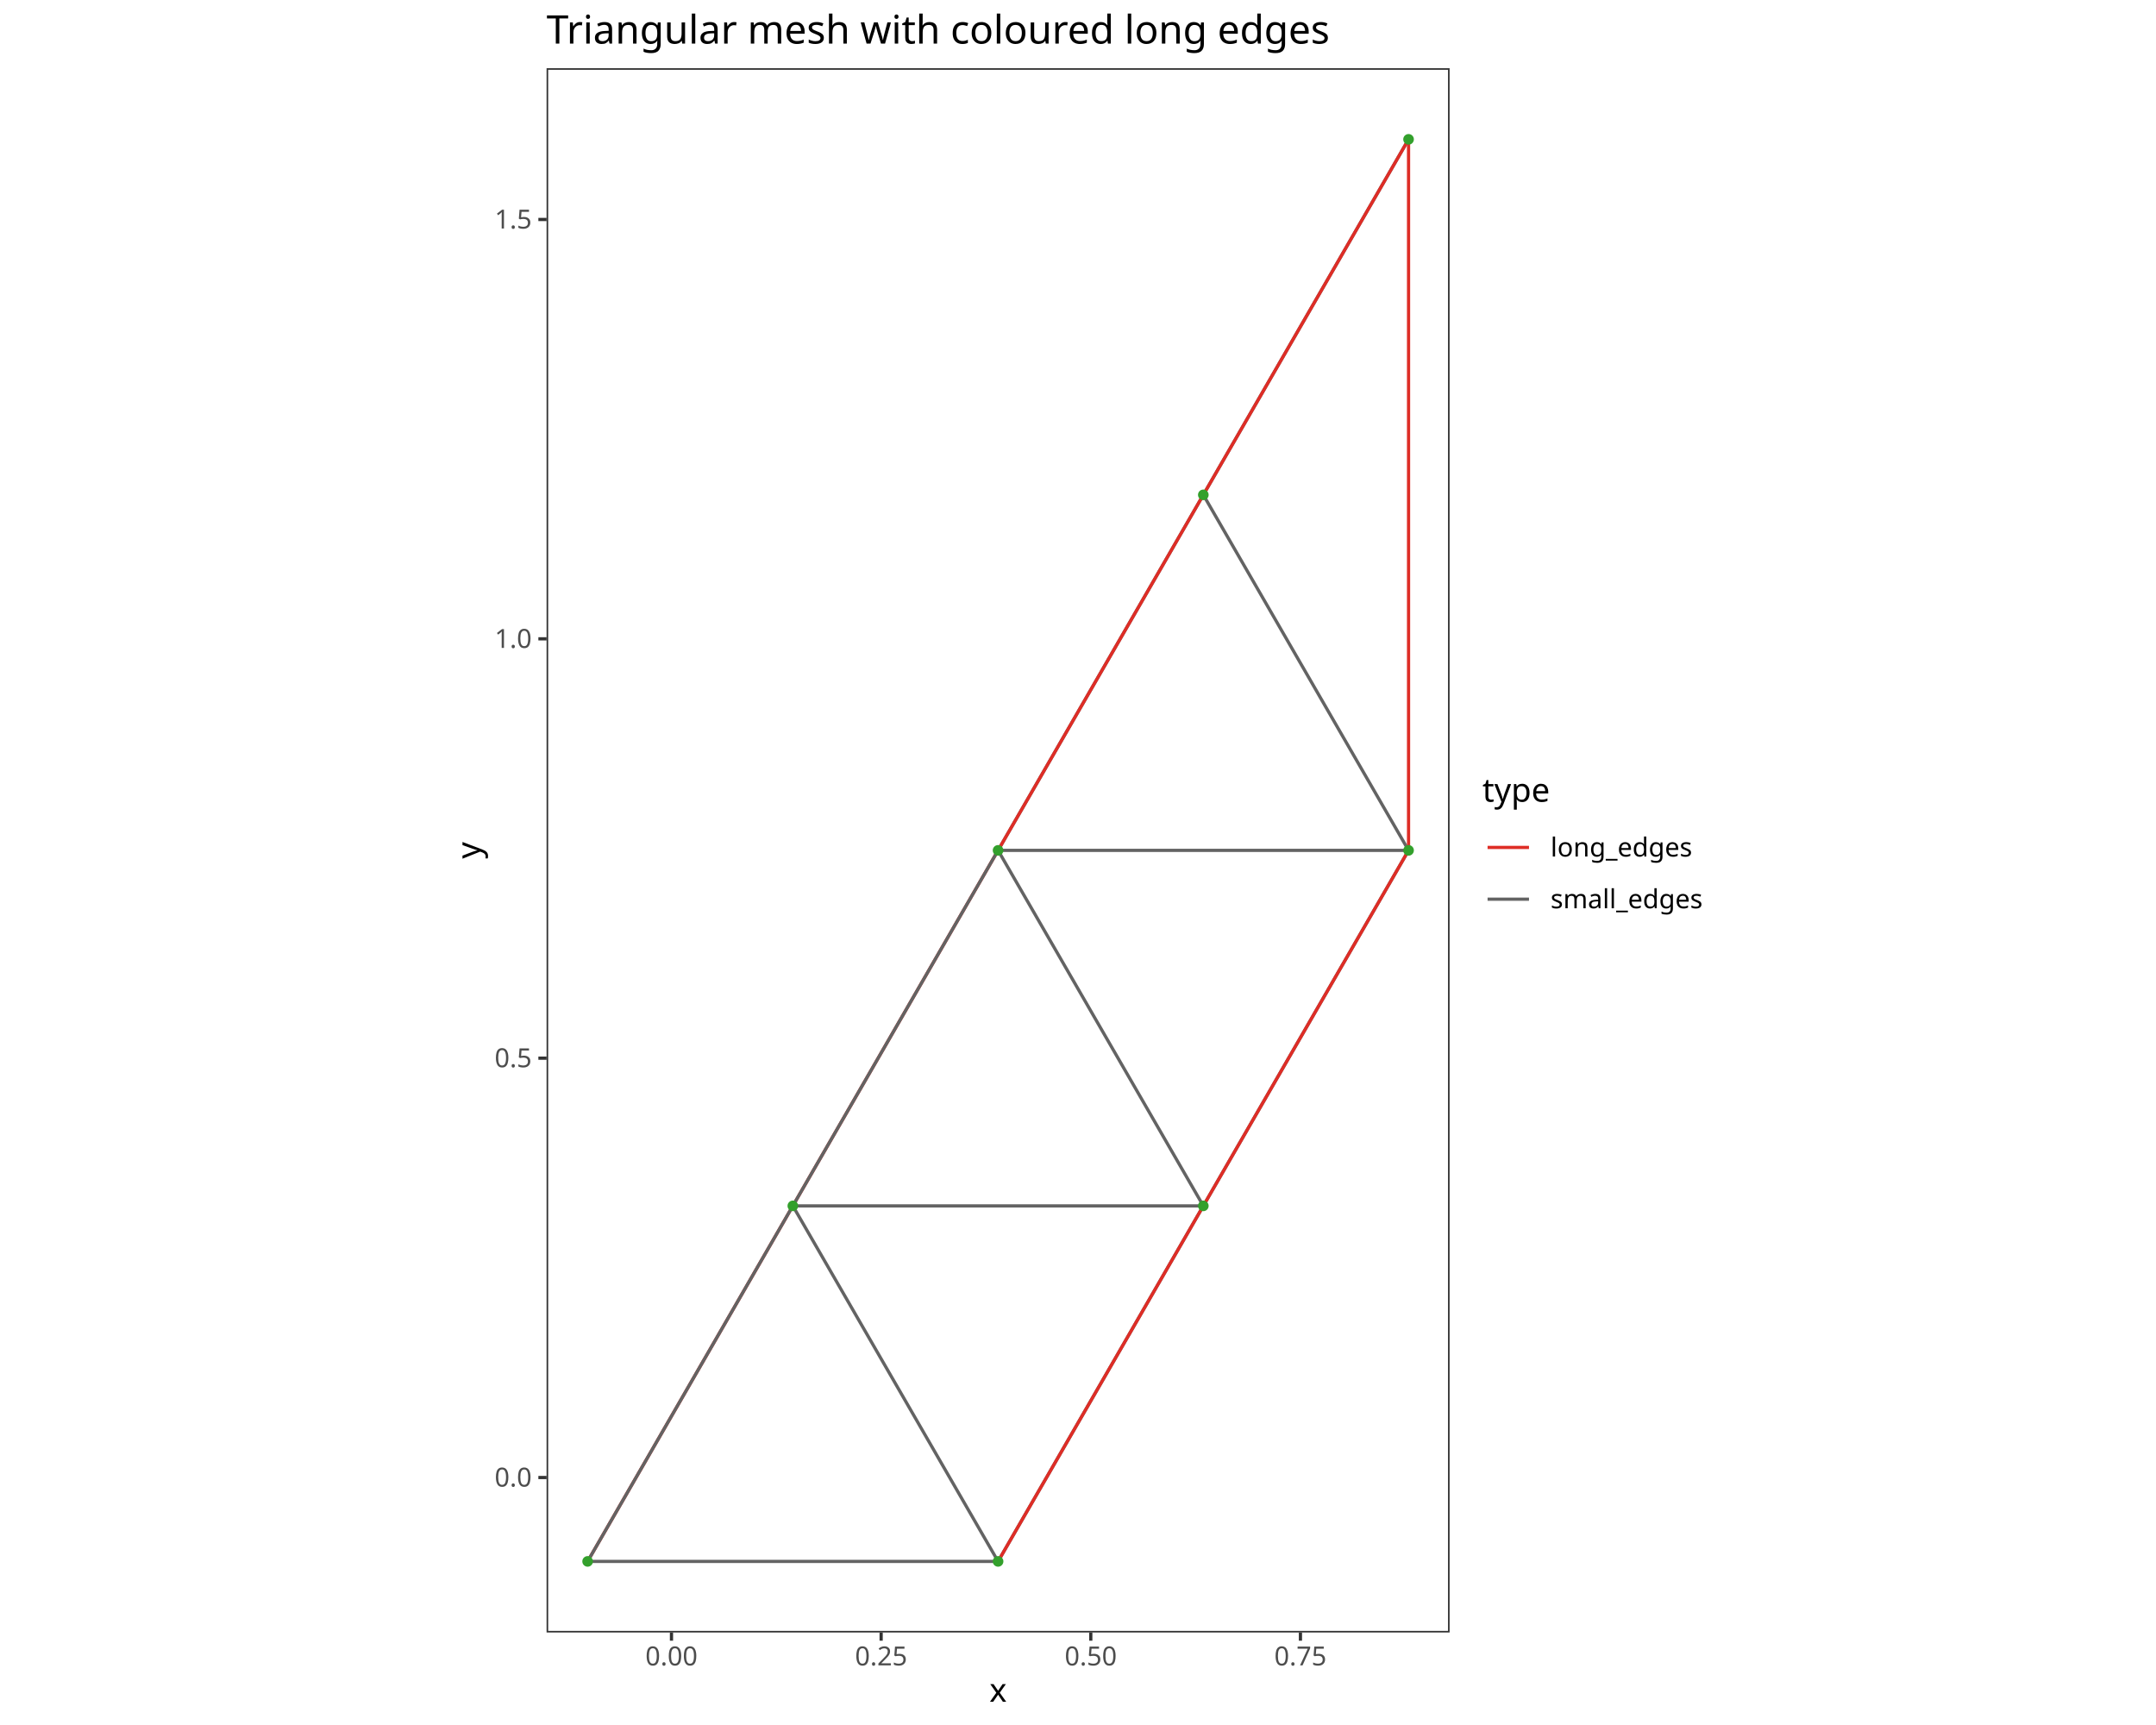
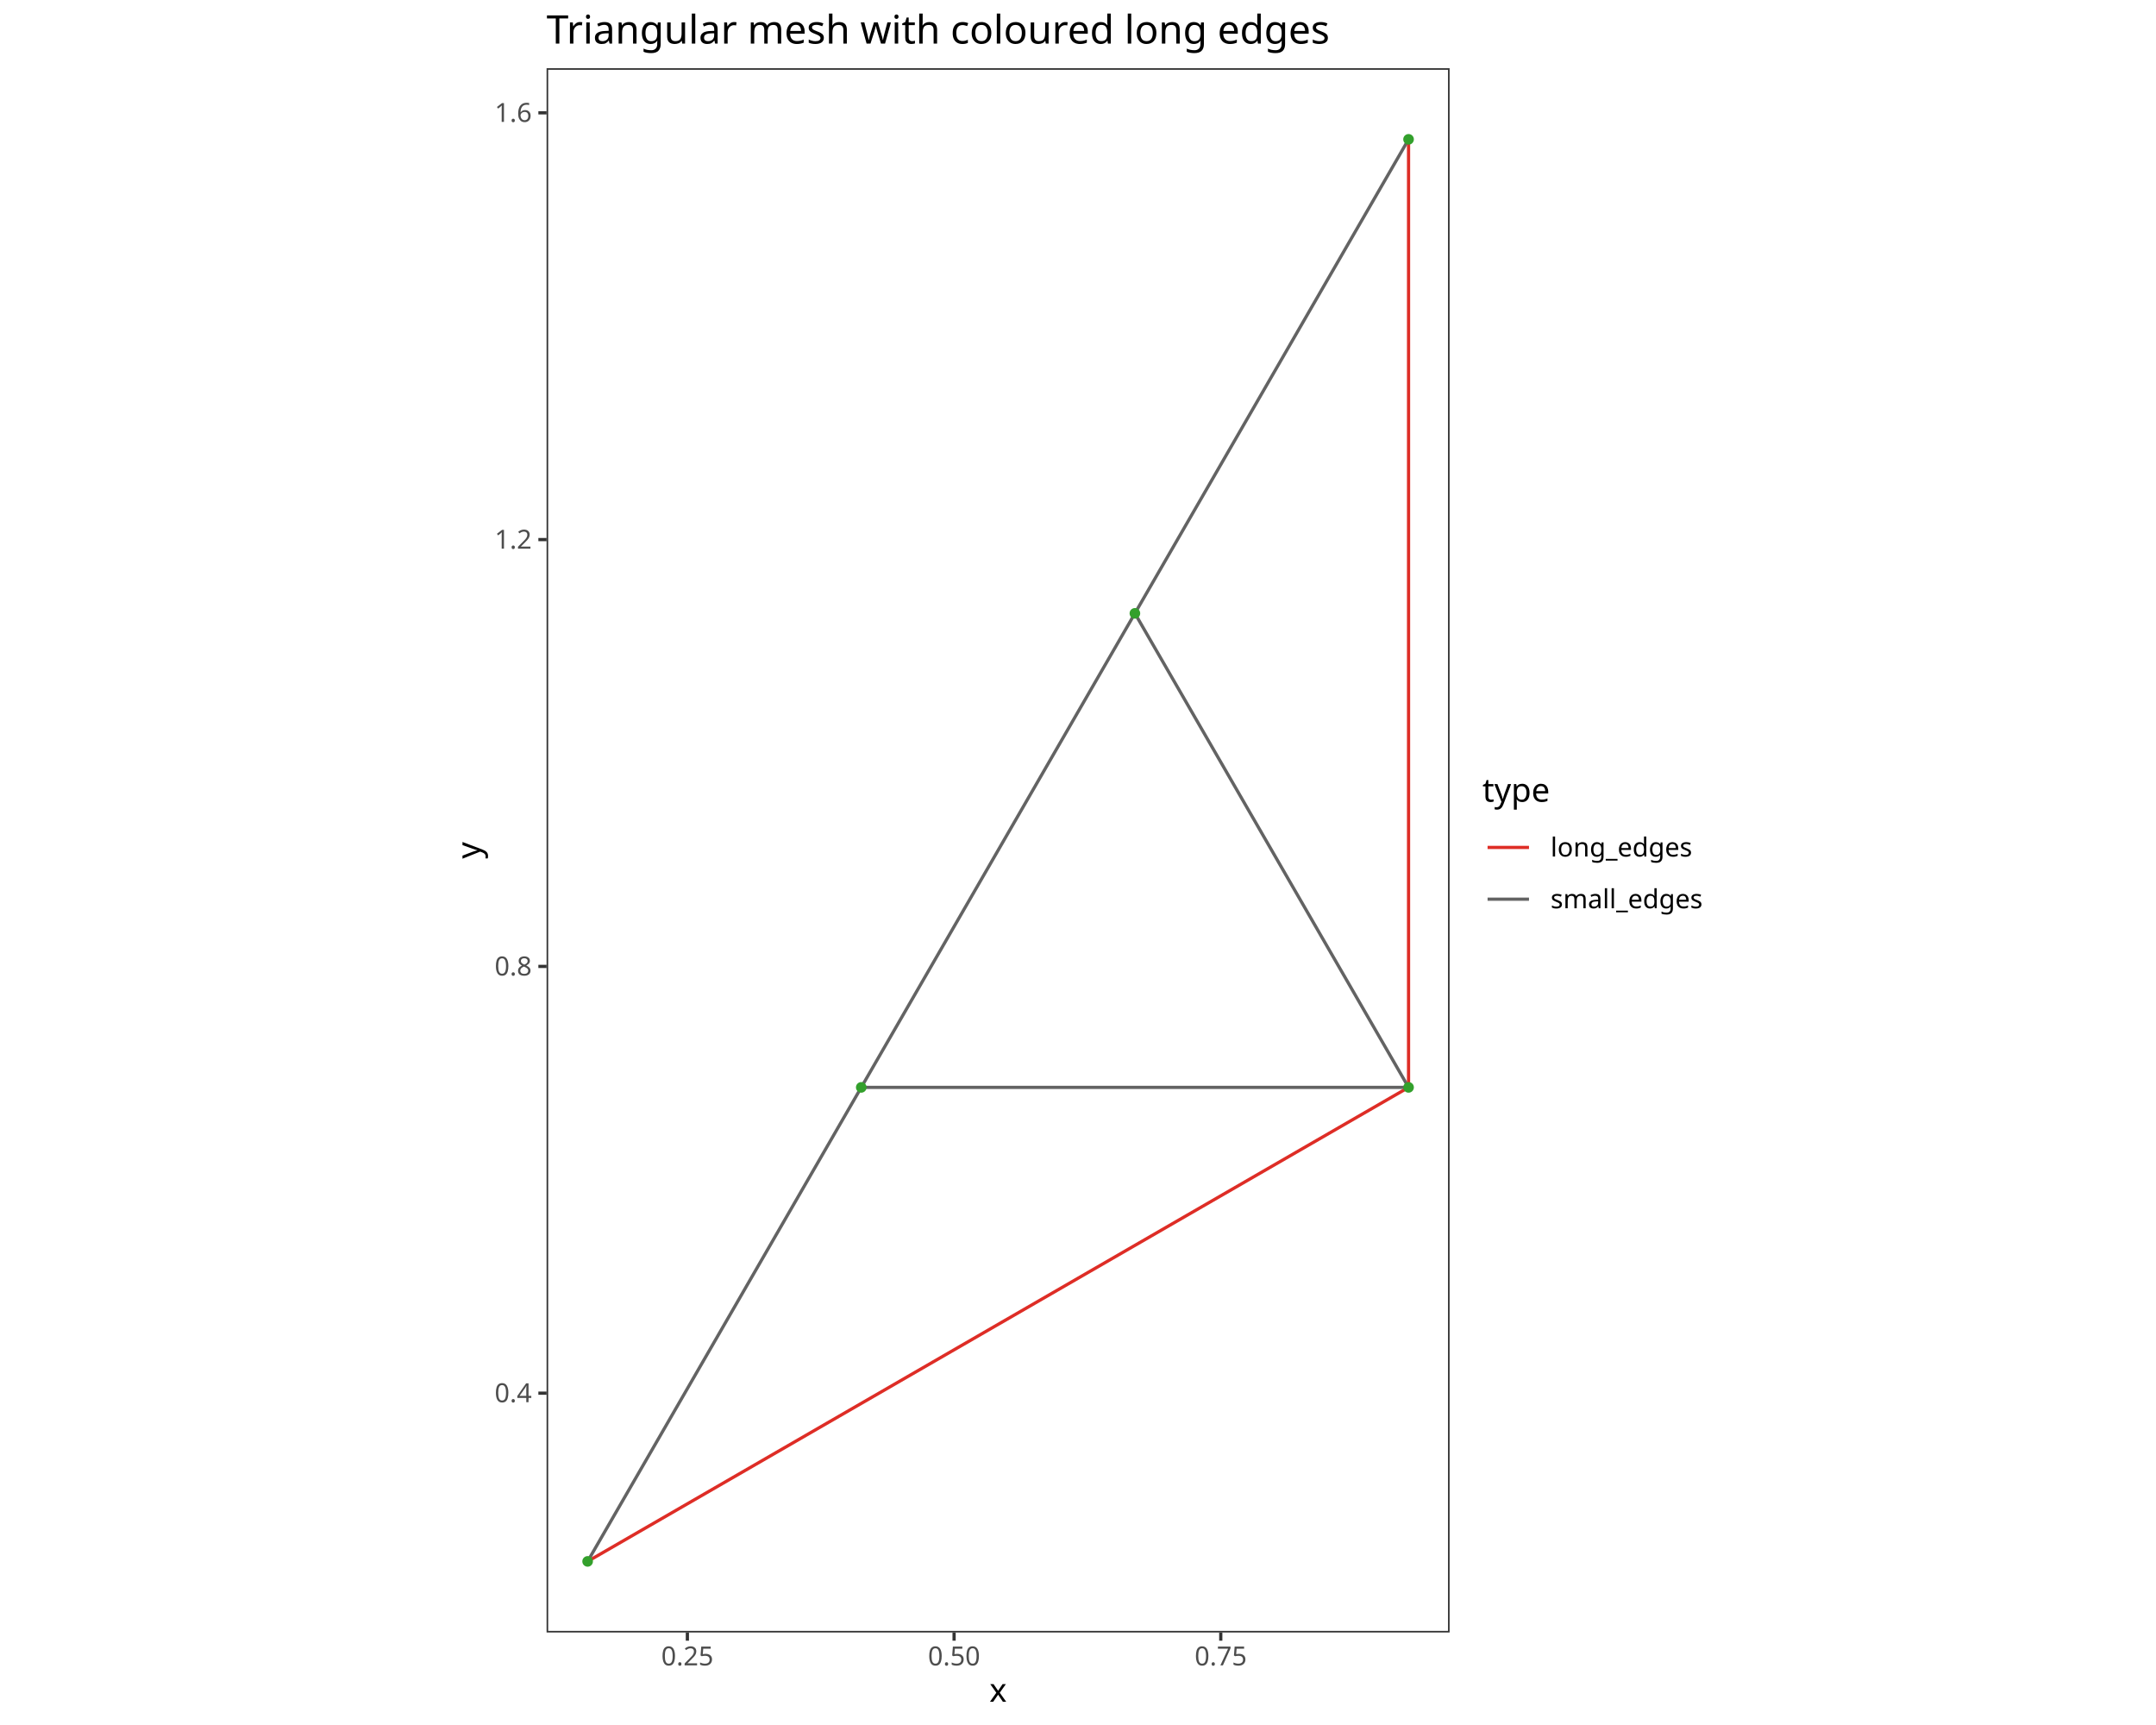
<svg xmlns="http://www.w3.org/2000/svg" class="svglite" data-engine-version="2.0" width="720.00pt" height="576.00pt" viewBox="0 0 720.00 576.00">
  <defs>
    <style type="text/css">
    .svglite line, .svglite polyline, .svglite polygon, .svglite path, .svglite rect, .svglite circle {
      fill: none;
      stroke: #000000;
      stroke-linecap: round;
      stroke-linejoin: round;
      stroke-miterlimit: 10.00;
    }
  </style>
  </defs>
  <rect width="100%" height="100%" style="stroke: none; fill: #FFFFFF;" />
  <defs>
    <clipPath id="cpMC4wMHw3MjAuMDB8MC4wMHw1NzYuMDA=">
      <rect x="0.00" y="0.00" width="720.00" height="576.00" />
    </clipPath>
  </defs>
  <g clip-path="url(#cpMC4wMHw3MjAuMDB8MC4wMHw1NzYuMDA=)">
</g>
  <defs>
    <clipPath id="cpMTQ3LjI5fDU3Mi43MXwwLjAwfDU3Ni4wMA==">
      <rect x="147.29" y="0.00" width="425.42" height="576.00" />
    </clipPath>
  </defs>
  <g clip-path="url(#cpMTQ3LjI5fDU3Mi43MXwwLjAwfDU3Ni4wMA==)">
    <rect x="147.29" y="0.00" width="425.42" height="576.00" style="stroke-width: 1.07; stroke: #FFFFFF; fill: #FFFFFF;" />
  </g>
  <g clip-path="url(#cpMC4wMHw3MjAuMDB8MC4wMHw1NzYuMDA=)">
</g>
  <defs>
    <clipPath id="cpMTgyLjUzfDQ4NC4xMHwyMi43OHw1NDUuMTE=">
      <rect x="182.53" y="22.78" width="301.57" height="522.33" />
    </clipPath>
  </defs>
  <g clip-path="url(#cpMTgyLjUzfDQ4NC4xMHwyMi43OHw1NDUuMTE=)">
    <rect x="182.53" y="22.78" width="301.57" height="522.33" style="stroke-width: 1.07; stroke: none; fill: #FFFFFF;" />
-     <line x1="196.24" y1="521.37" x2="333.31" y2="521.37" style="stroke-width: 1.07; stroke: #636363; stroke-linecap: butt;" />
-     <line x1="264.77" y1="402.66" x2="401.85" y2="402.66" style="stroke-width: 1.07; stroke: #636363; stroke-linecap: butt;" />
-     <line x1="196.24" y1="521.37" x2="333.31" y2="283.95" style="stroke-width: 1.07; stroke: #DE2D26; stroke-linecap: butt;" />
-     <line x1="264.77" y1="402.66" x2="333.31" y2="283.95" style="stroke-width: 1.07; stroke: #636363; stroke-linecap: butt;" />
-     <line x1="333.31" y1="283.95" x2="470.39" y2="283.95" style="stroke-width: 1.07; stroke: #636363; stroke-linecap: butt;" />
-     <line x1="401.85" y1="402.66" x2="470.39" y2="283.95" style="stroke-width: 1.07; stroke: #636363; stroke-linecap: butt;" />
-     <line x1="333.31" y1="283.95" x2="401.85" y2="165.24" style="stroke-width: 1.07; stroke: #636363; stroke-linecap: butt;" />
-     <line x1="401.85" y1="165.24" x2="470.39" y2="46.53" style="stroke-width: 1.07; stroke: #636363; stroke-linecap: butt;" />
-     <line x1="196.24" y1="521.37" x2="264.77" y2="402.66" style="stroke-width: 1.07; stroke: #636363; stroke-linecap: butt;" />
-     <line x1="333.31" y1="521.37" x2="401.85" y2="402.66" style="stroke-width: 1.07; stroke: #636363; stroke-linecap: butt;" />
-     <line x1="401.85" y1="402.66" x2="333.31" y2="283.95" style="stroke-width: 1.07; stroke: #636363; stroke-linecap: butt;" />
-     <line x1="333.31" y1="521.37" x2="470.39" y2="283.95" style="stroke-width: 1.07; stroke: #DE2D26; stroke-linecap: butt;" />
-     <line x1="470.39" y1="283.95" x2="401.85" y2="165.24" style="stroke-width: 1.07; stroke: #636363; stroke-linecap: butt;" />
-     <line x1="333.31" y1="283.95" x2="470.39" y2="46.53" style="stroke-width: 1.07; stroke: #DE2D26; stroke-linecap: butt;" />
-     <line x1="470.39" y1="283.95" x2="470.39" y2="46.53" style="stroke-width: 1.07; stroke: #DE2D26; stroke-linecap: butt;" />
-     <line x1="333.31" y1="521.37" x2="264.77" y2="402.66" style="stroke-width: 1.07; stroke: #636363; stroke-linecap: butt;" />
+     <line x1="196.24" y1="521.37" x2="470.39" y2="363.09" style="stroke-width: 1.07; stroke: #DE2D26; stroke-linecap: butt;" />
+     <line x1="287.62" y1="363.09" x2="379.00" y2="204.81" style="stroke-width: 1.07; stroke: #636363; stroke-linecap: butt;" />
+     <line x1="379.00" y1="204.81" x2="470.39" y2="46.53" style="stroke-width: 1.07; stroke: #636363; stroke-linecap: butt;" />
+     <line x1="196.24" y1="521.37" x2="287.62" y2="363.09" style="stroke-width: 1.07; stroke: #636363; stroke-linecap: butt;" />
+     <line x1="470.39" y1="363.09" x2="379.00" y2="204.81" style="stroke-width: 1.07; stroke: #636363; stroke-linecap: butt;" />
+     <line x1="470.39" y1="363.09" x2="470.39" y2="46.53" style="stroke-width: 1.07; stroke: #DE2D26; stroke-linecap: butt;" />
+     <line x1="287.62" y1="363.09" x2="470.39" y2="363.09" style="stroke-width: 1.07; stroke: #636363; stroke-linecap: butt;" />
    <circle cx="196.24" cy="521.37" r="1.42" style="stroke-width: 0.71; stroke: #33A02C; fill: #33A02C;" />
-     <circle cx="264.77" cy="402.66" r="1.42" style="stroke-width: 0.71; stroke: #33A02C; fill: #33A02C;" />
-     <circle cx="333.31" cy="283.95" r="1.42" style="stroke-width: 0.71; stroke: #33A02C; fill: #33A02C;" />
-     <circle cx="401.85" cy="402.66" r="1.42" style="stroke-width: 0.71; stroke: #33A02C; fill: #33A02C;" />
-     <circle cx="401.85" cy="165.24" r="1.42" style="stroke-width: 0.71; stroke: #33A02C; fill: #33A02C;" />
-     <circle cx="333.31" cy="521.37" r="1.42" style="stroke-width: 0.71; stroke: #33A02C; fill: #33A02C;" />
-     <circle cx="470.39" cy="283.95" r="1.42" style="stroke-width: 0.71; stroke: #33A02C; fill: #33A02C;" />
+     <circle cx="287.62" cy="363.09" r="1.42" style="stroke-width: 0.71; stroke: #33A02C; fill: #33A02C;" />
+     <circle cx="379.00" cy="204.81" r="1.42" style="stroke-width: 0.71; stroke: #33A02C; fill: #33A02C;" />
+     <circle cx="470.39" cy="363.09" r="1.42" style="stroke-width: 0.71; stroke: #33A02C; fill: #33A02C;" />
    <circle cx="470.39" cy="46.53" r="1.42" style="stroke-width: 0.71; stroke: #33A02C; fill: #33A02C;" />
    <rect x="182.53" y="22.78" width="301.57" height="522.33" style="stroke-width: 1.07; stroke: #333333;" />
  </g>
  <g clip-path="url(#cpMC4wMHw3MjAuMDB8MC4wMHw1NzYuMDA=)">
-     <text x="177.60" y="496.39" text-anchor="end" style="font-size: 8.80px; fill: #4D4D4D; font-family: sans;" textLength="12.23px" lengthAdjust="spacingAndGlyphs">0.0</text>
-     <text x="177.60" y="356.36" text-anchor="end" style="font-size: 8.80px; fill: #4D4D4D; font-family: sans;" textLength="12.23px" lengthAdjust="spacingAndGlyphs">0.5</text>
-     <text x="177.60" y="216.34" text-anchor="end" style="font-size: 8.80px; fill: #4D4D4D; font-family: sans;" textLength="12.23px" lengthAdjust="spacingAndGlyphs">1.0</text>
-     <text x="177.60" y="76.31" text-anchor="end" style="font-size: 8.80px; fill: #4D4D4D; font-family: sans;" textLength="12.23px" lengthAdjust="spacingAndGlyphs">1.5</text>
-     <polyline points="179.79,493.36 182.53,493.36 " style="stroke-width: 1.07; stroke: #333333; stroke-linecap: butt;" />
-     <polyline points="179.79,353.34 182.53,353.34 " style="stroke-width: 1.07; stroke: #333333; stroke-linecap: butt;" />
-     <polyline points="179.79,213.31 182.53,213.31 " style="stroke-width: 1.07; stroke: #333333; stroke-linecap: butt;" />
-     <polyline points="179.79,73.28 182.53,73.28 " style="stroke-width: 1.07; stroke: #333333; stroke-linecap: butt;" />
-     <polyline points="224.24,547.85 224.24,545.11 " style="stroke-width: 1.07; stroke: #333333; stroke-linecap: butt;" />
-     <polyline points="294.26,547.85 294.26,545.11 " style="stroke-width: 1.07; stroke: #333333; stroke-linecap: butt;" />
-     <polyline points="364.27,547.85 364.27,545.11 " style="stroke-width: 1.07; stroke: #333333; stroke-linecap: butt;" />
-     <polyline points="434.28,547.85 434.28,545.11 " style="stroke-width: 1.07; stroke: #333333; stroke-linecap: butt;" />
-     <text x="224.24" y="556.10" text-anchor="middle" style="font-size: 8.80px; fill: #4D4D4D; font-family: sans;" textLength="17.13px" lengthAdjust="spacingAndGlyphs">0.00</text>
-     <text x="294.26" y="556.10" text-anchor="middle" style="font-size: 8.80px; fill: #4D4D4D; font-family: sans;" textLength="17.13px" lengthAdjust="spacingAndGlyphs">0.25</text>
-     <text x="364.27" y="556.10" text-anchor="middle" style="font-size: 8.80px; fill: #4D4D4D; font-family: sans;" textLength="17.13px" lengthAdjust="spacingAndGlyphs">0.50</text>
-     <text x="434.28" y="556.10" text-anchor="middle" style="font-size: 8.80px; fill: #4D4D4D; font-family: sans;" textLength="17.13px" lengthAdjust="spacingAndGlyphs">0.75</text>
+     <text x="177.60" y="468.22" text-anchor="end" style="font-size: 8.80px; fill: #4D4D4D; font-family: sans;" textLength="12.23px" lengthAdjust="spacingAndGlyphs">0.4</text>
+     <text x="177.60" y="325.72" text-anchor="end" style="font-size: 8.80px; fill: #4D4D4D; font-family: sans;" textLength="12.23px" lengthAdjust="spacingAndGlyphs">0.8</text>
+     <text x="177.60" y="183.21" text-anchor="end" style="font-size: 8.80px; fill: #4D4D4D; font-family: sans;" textLength="12.23px" lengthAdjust="spacingAndGlyphs">1.2</text>
+     <text x="177.60" y="40.70" text-anchor="end" style="font-size: 8.80px; fill: #4D4D4D; font-family: sans;" textLength="12.23px" lengthAdjust="spacingAndGlyphs">1.6</text>
+     <polyline points="179.79,465.20 182.53,465.20 " style="stroke-width: 1.07; stroke: #333333; stroke-linecap: butt;" />
+     <polyline points="179.79,322.69 182.53,322.69 " style="stroke-width: 1.07; stroke: #333333; stroke-linecap: butt;" />
+     <polyline points="179.79,180.18 182.53,180.18 " style="stroke-width: 1.07; stroke: #333333; stroke-linecap: butt;" />
+     <polyline points="179.79,37.67 182.53,37.67 " style="stroke-width: 1.07; stroke: #333333; stroke-linecap: butt;" />
+     <polyline points="229.55,547.85 229.55,545.11 " style="stroke-width: 1.07; stroke: #333333; stroke-linecap: butt;" />
+     <polyline points="318.62,547.85 318.62,545.11 " style="stroke-width: 1.07; stroke: #333333; stroke-linecap: butt;" />
+     <polyline points="407.68,547.85 407.68,545.11 " style="stroke-width: 1.07; stroke: #333333; stroke-linecap: butt;" />
+     <text x="229.55" y="556.10" text-anchor="middle" style="font-size: 8.80px; fill: #4D4D4D; font-family: sans;" textLength="17.13px" lengthAdjust="spacingAndGlyphs">0.25</text>
+     <text x="318.62" y="556.10" text-anchor="middle" style="font-size: 8.80px; fill: #4D4D4D; font-family: sans;" textLength="17.13px" lengthAdjust="spacingAndGlyphs">0.50</text>
+     <text x="407.68" y="556.10" text-anchor="middle" style="font-size: 8.80px; fill: #4D4D4D; font-family: sans;" textLength="17.13px" lengthAdjust="spacingAndGlyphs">0.75</text>
    <text x="333.31" y="568.24" text-anchor="middle" style="font-size: 11.00px; font-family: sans;" textLength="5.50px" lengthAdjust="spacingAndGlyphs">x</text>
    <text transform="translate(160.34,283.95) rotate(-90)" text-anchor="middle" style="font-size: 11.00px; font-family: sans;" textLength="5.50px" lengthAdjust="spacingAndGlyphs">y</text>
    <rect x="495.05" y="259.00" width="72.17" height="49.89" style="stroke-width: 1.07; stroke: none; fill: #FFFFFF;" />
    <text x="495.05" y="267.71" style="font-size: 11.00px; font-family: sans;" textLength="20.80px" lengthAdjust="spacingAndGlyphs">type</text>
    <rect x="495.05" y="274.33" width="17.28" height="17.28" style="stroke-width: 1.07; stroke: none; fill: #FFFFFF;" />
    <line x1="496.78" y1="282.97" x2="510.61" y2="282.97" style="stroke-width: 1.07; stroke: #DE2D26; stroke-linecap: butt;" />
    <rect x="495.05" y="291.61" width="17.28" height="17.28" style="stroke-width: 1.07; stroke: none; fill: #FFFFFF;" />
    <line x1="496.78" y1="300.25" x2="510.61" y2="300.25" style="stroke-width: 1.07; stroke: #636363; stroke-linecap: butt;" />
    <text x="517.81" y="286.00" style="font-size: 8.80px; font-family: sans;" textLength="45.51px" lengthAdjust="spacingAndGlyphs">long_edges</text>
    <text x="517.81" y="303.28" style="font-size: 8.80px; font-family: sans;" textLength="49.42px" lengthAdjust="spacingAndGlyphs">small_edges</text>
    <text x="182.53" y="14.56" style="font-size: 13.20px; font-family: sans;" textLength="245.09px" lengthAdjust="spacingAndGlyphs">Triangular mesh with coloured long edges</text>
  </g>
</svg>
